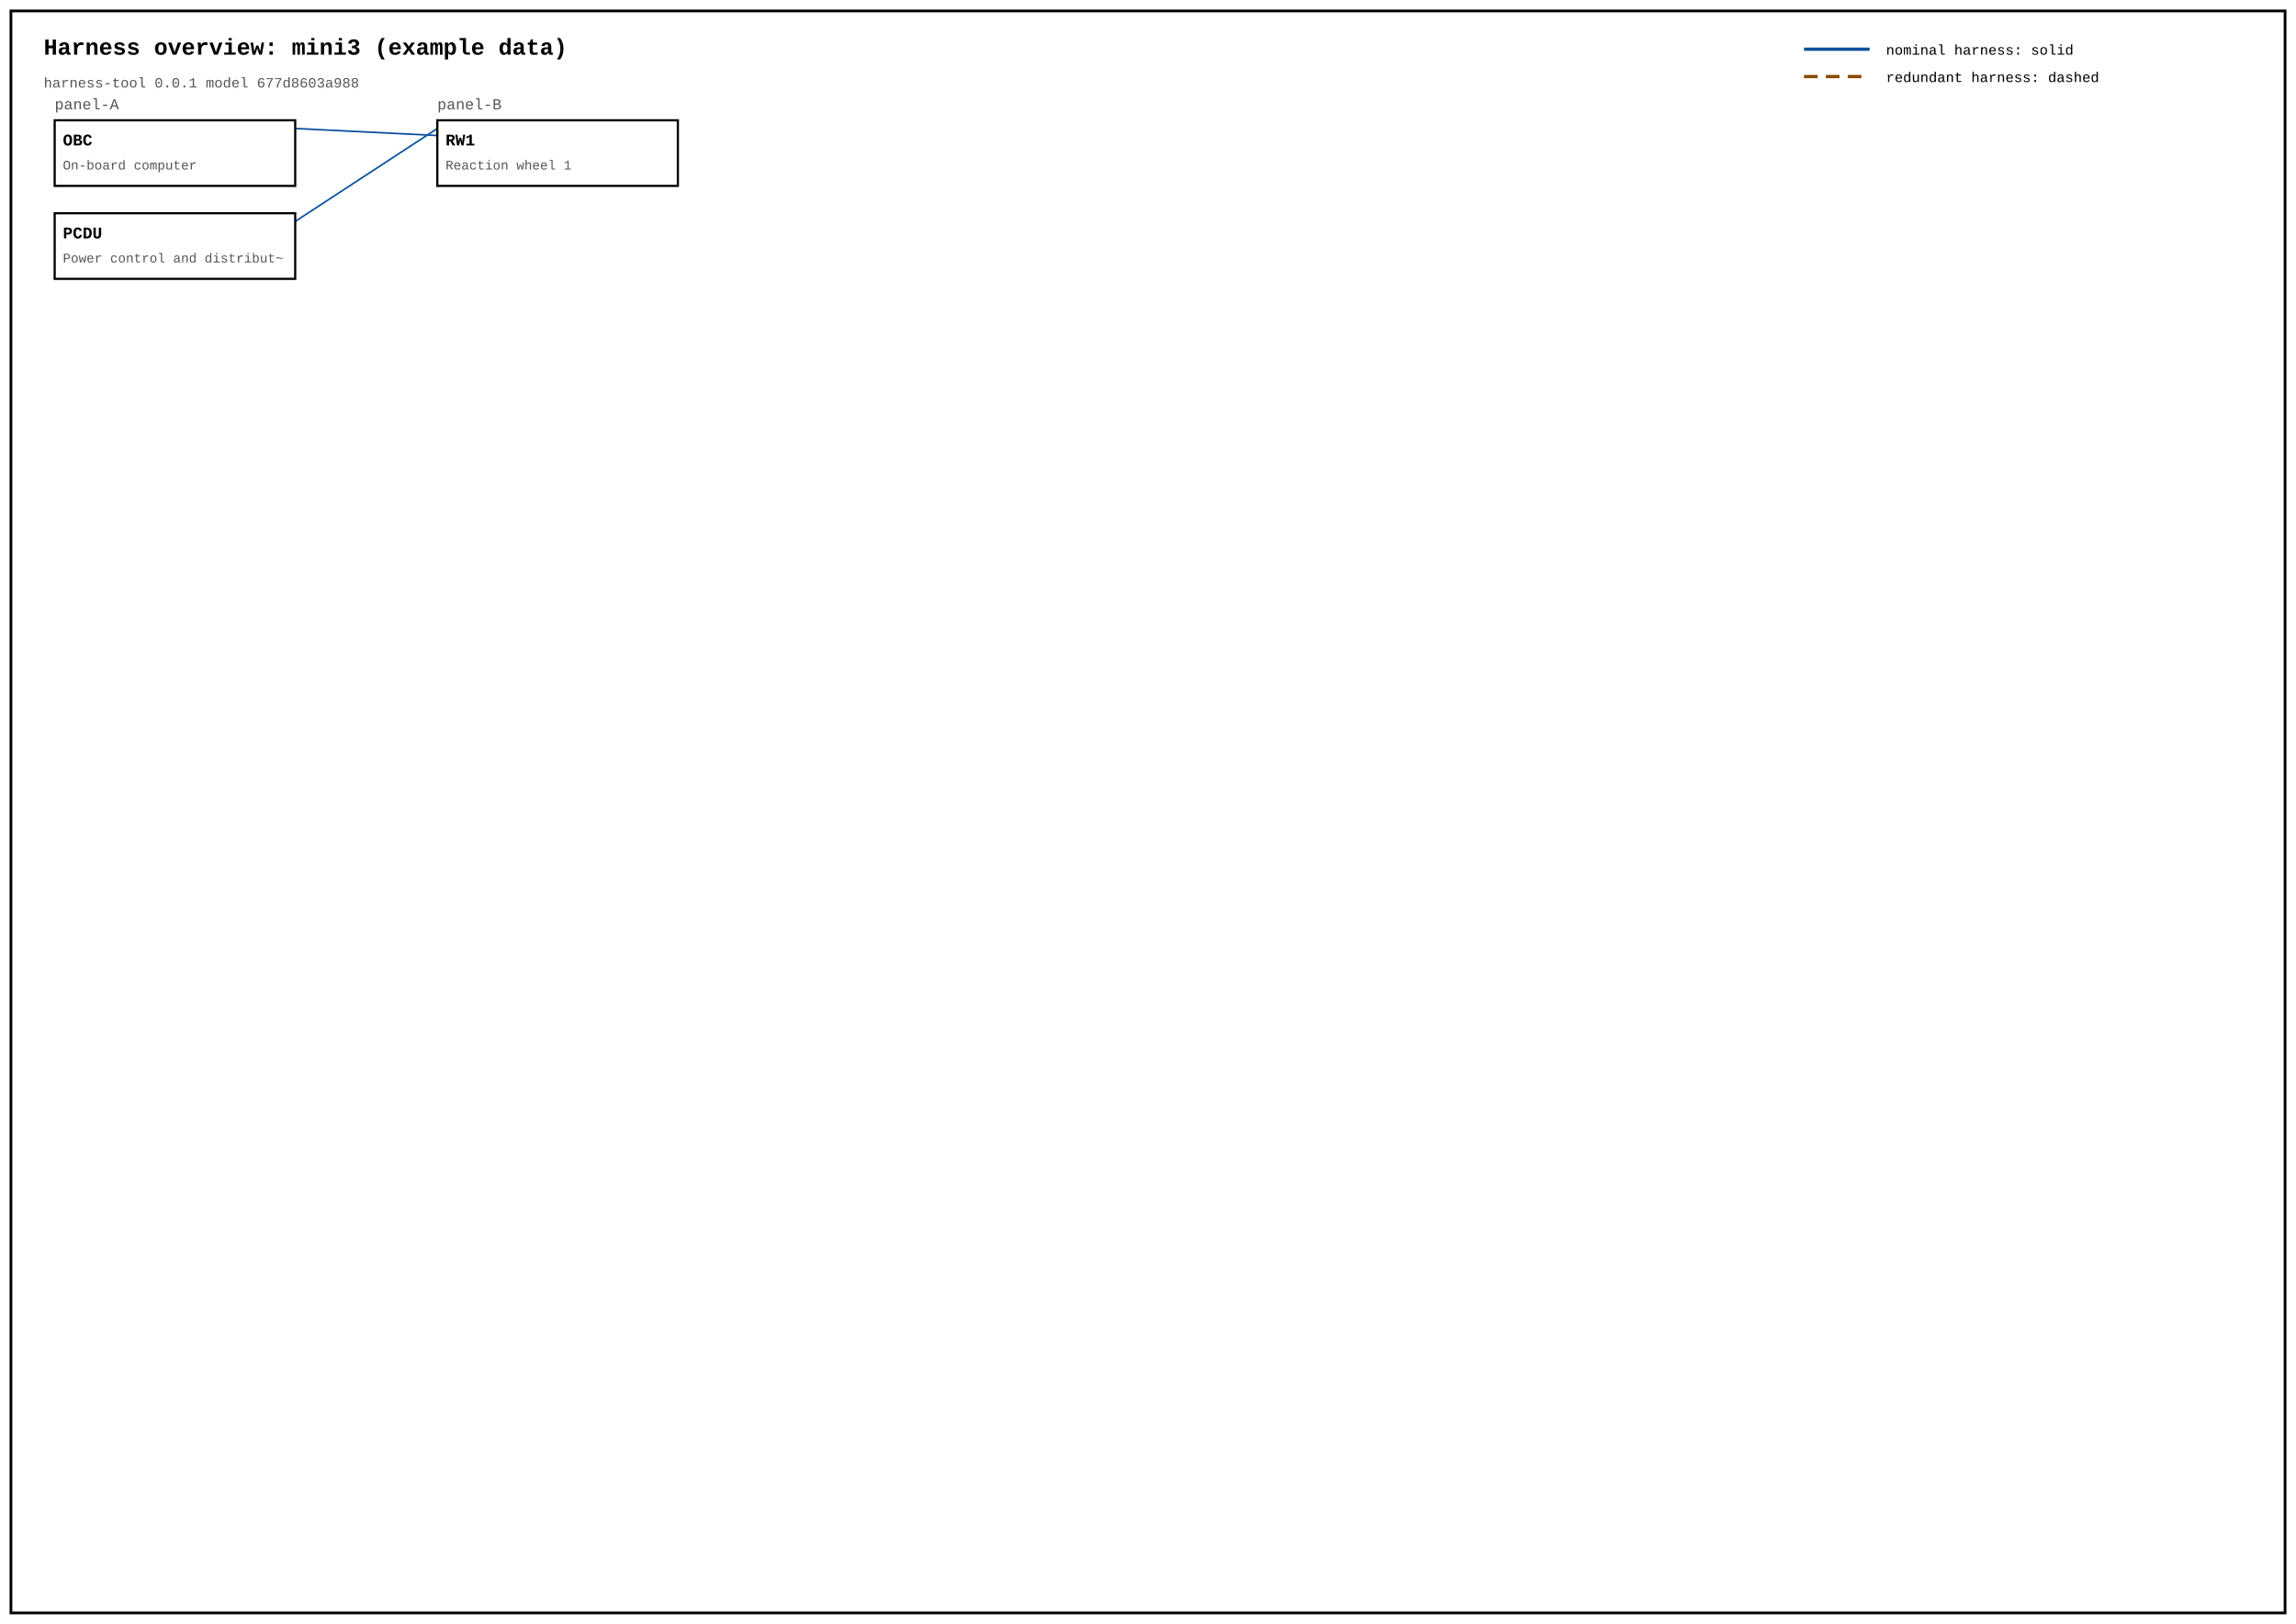
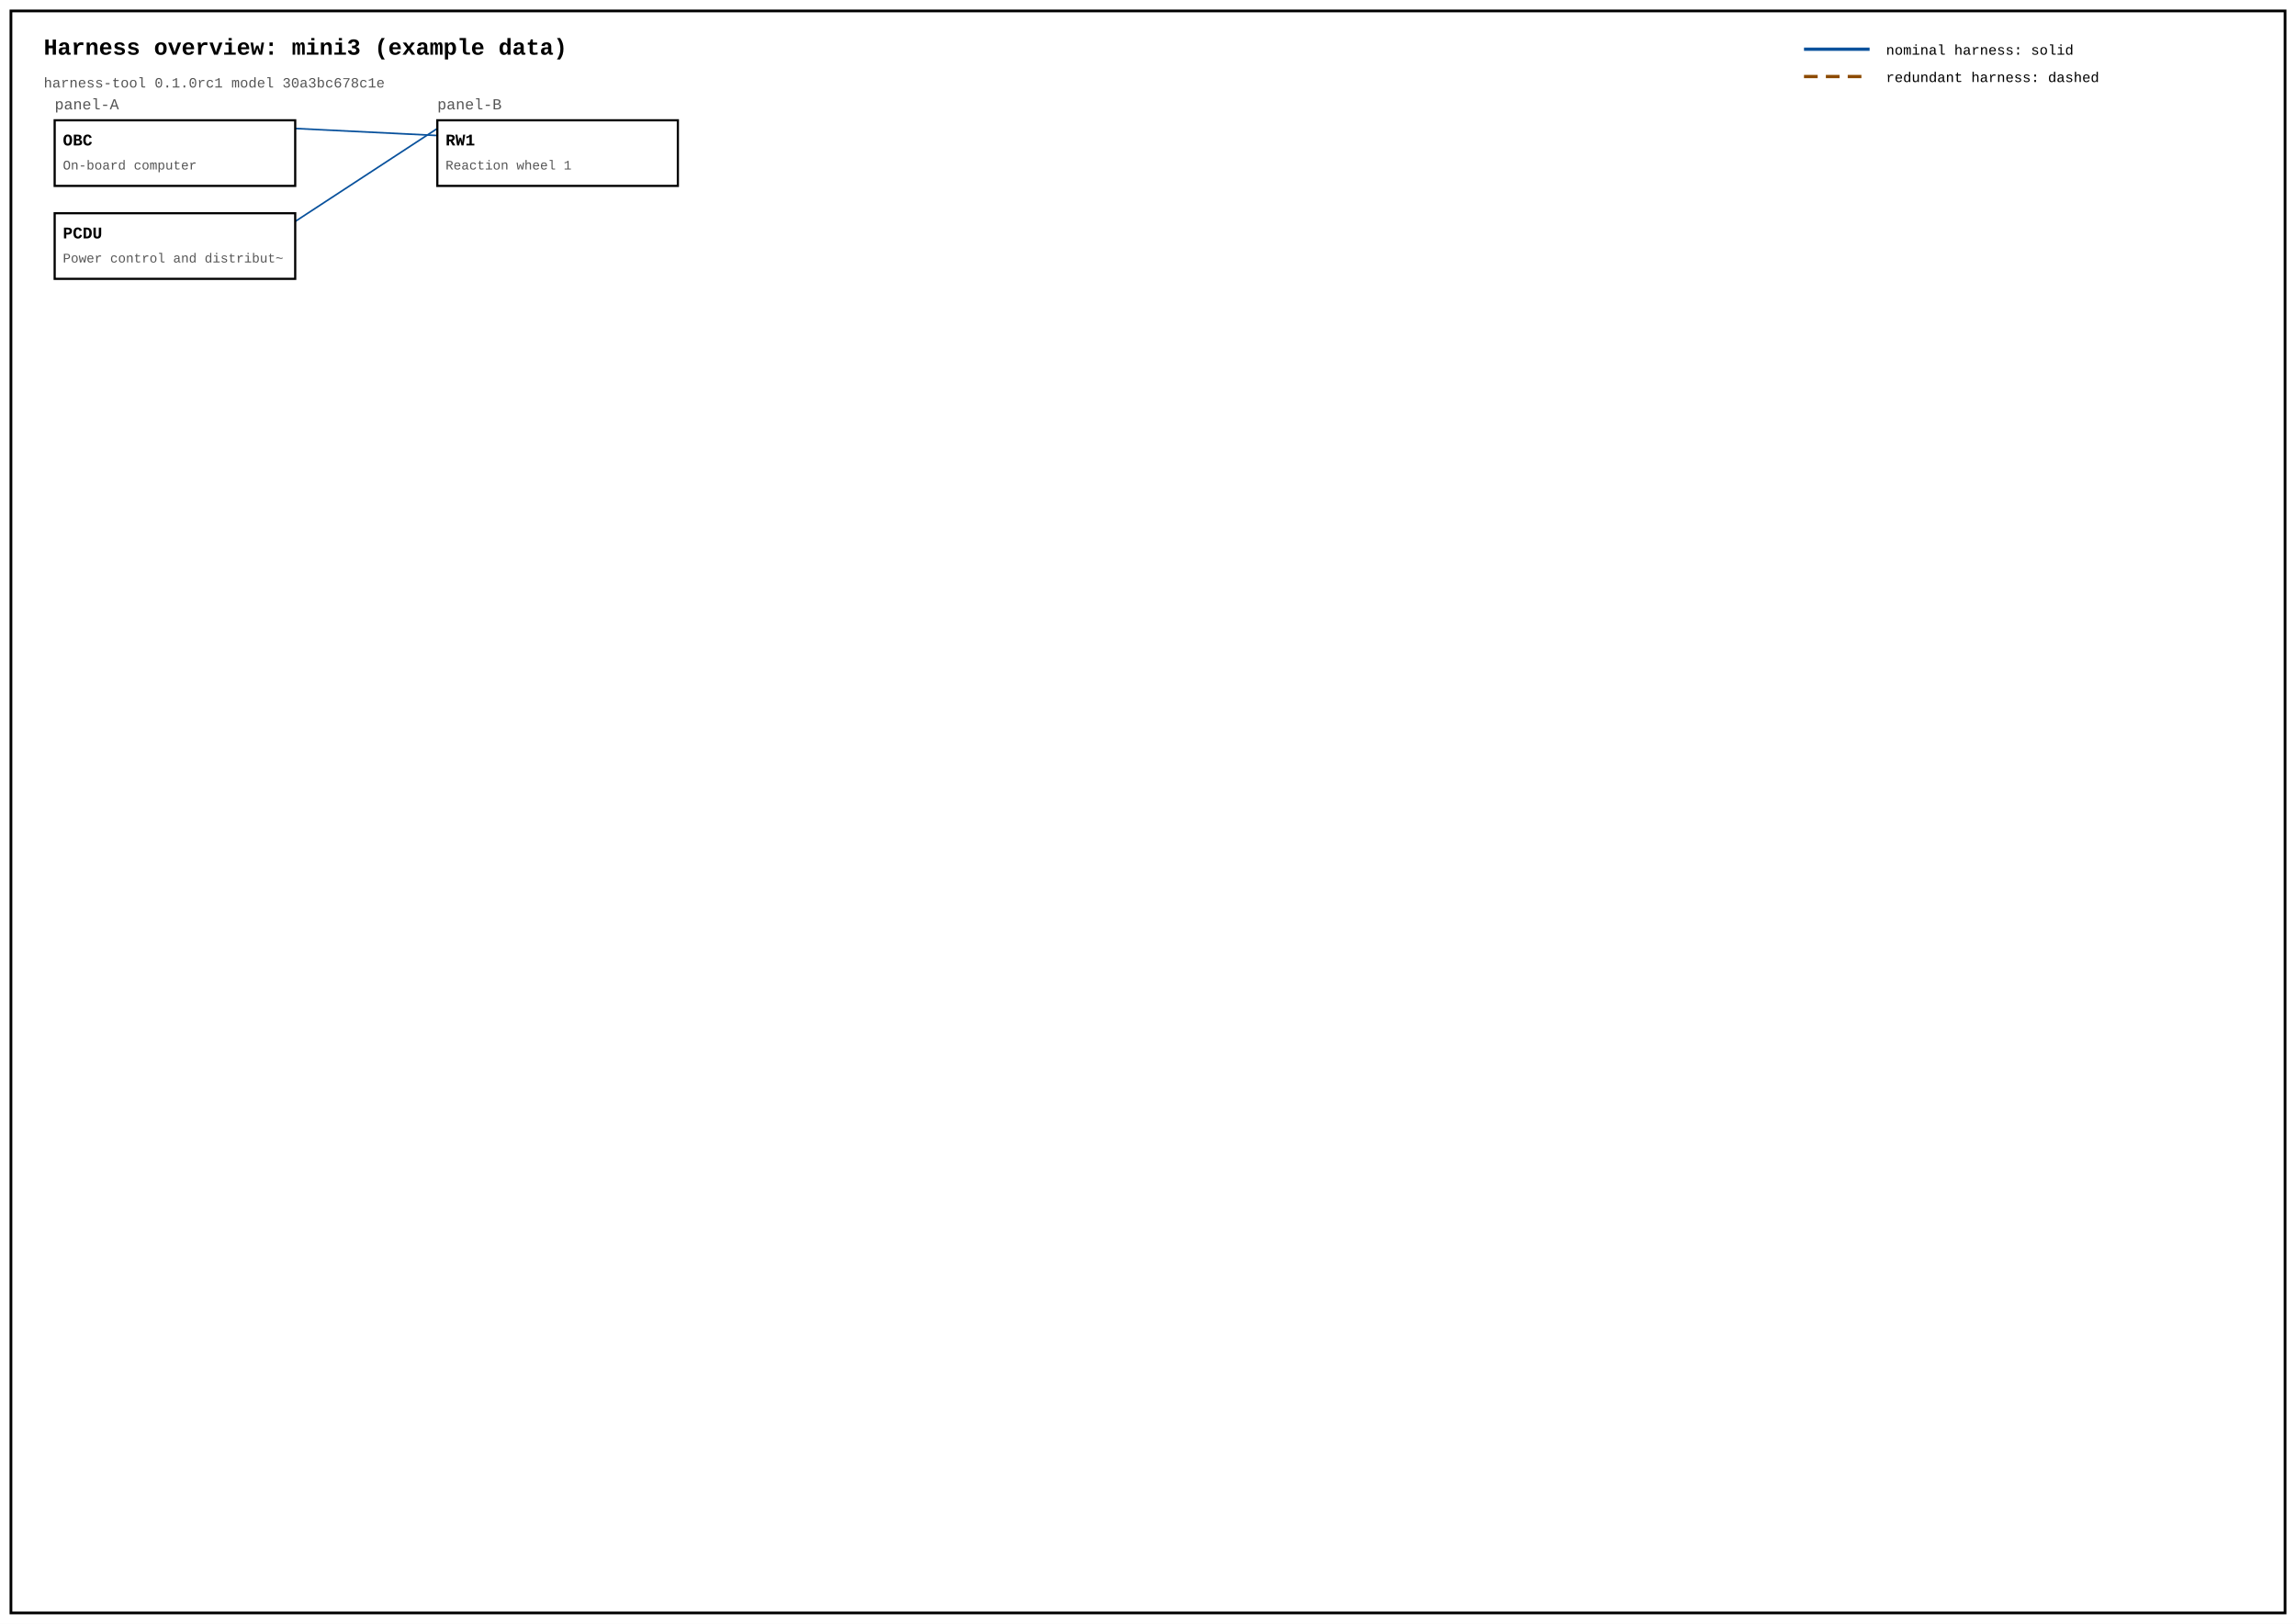
<svg xmlns="http://www.w3.org/2000/svg" width="420mm" height="297mm" viewBox="0 0 420 297" font-family="Courier New, Courier, monospace">
  <rect x="0" y="0" width="420" height="297" fill="#ffffff" />
  <rect x="2" y="2" width="416" height="293" fill="none" stroke="#000000" stroke-width="0.5" />
  <text x="8" y="10" font-size="4.2" font-weight="bold" text-anchor="start" fill="#000000">Harness overview: mini3 (example data)</text>
-   <text x="8" y="16" font-size="2.6" text-anchor="start" fill="#555555">harness-tool 0.0.1 model 677d8603a988</text>
+   <text x="8" y="16" font-size="2.6" text-anchor="start" fill="#555555">harness-tool 0.1.0rc1 model 30a3bc678c1e</text>
  <text x="10" y="20" font-size="2.8" text-anchor="start" fill="#555555">panel-A</text>
  <text x="80" y="20" font-size="2.8" text-anchor="start" fill="#555555">panel-B</text>
  <line x1="54" y1="40.5" x2="80" y2="23.5" stroke="#08519c" stroke-width="0.3" />
  <line x1="54" y1="23.5" x2="80" y2="24.786" stroke="#08519c" stroke-width="0.3" />
  <rect x="10" y="22" width="44" height="12" fill="#ffffff" stroke="#000000" stroke-width="0.4" />
  <text x="11.5" y="26.6" font-size="3" font-weight="bold" text-anchor="start" fill="#000000">OBC</text>
  <text x="11.5" y="31" font-size="2.4" text-anchor="start" fill="#555555">On-board computer</text>
  <rect x="10" y="39" width="44" height="12" fill="#ffffff" stroke="#000000" stroke-width="0.4" />
  <text x="11.5" y="43.6" font-size="3" font-weight="bold" text-anchor="start" fill="#000000">PCDU</text>
  <text x="11.5" y="48" font-size="2.4" text-anchor="start" fill="#555555">Power control and distribut~</text>
  <rect x="80" y="22" width="44" height="12" fill="#ffffff" stroke="#000000" stroke-width="0.4" />
  <text x="81.5" y="26.6" font-size="3" font-weight="bold" text-anchor="start" fill="#000000">RW1</text>
  <text x="81.5" y="31" font-size="2.4" text-anchor="start" fill="#555555">Reaction wheel 1</text>
  <line x1="330" y1="9" x2="342" y2="9" stroke="#08519c" stroke-width="0.6" />
  <text x="345" y="10" font-size="2.6" text-anchor="start" fill="#000000">nominal harness: solid</text>
  <line x1="330" y1="14" x2="342" y2="14" stroke="#8c4a00" stroke-width="0.6" stroke-dasharray="2.5 1.5" />
  <text x="345" y="15" font-size="2.6" text-anchor="start" fill="#000000">redundant harness: dashed</text>
</svg>
